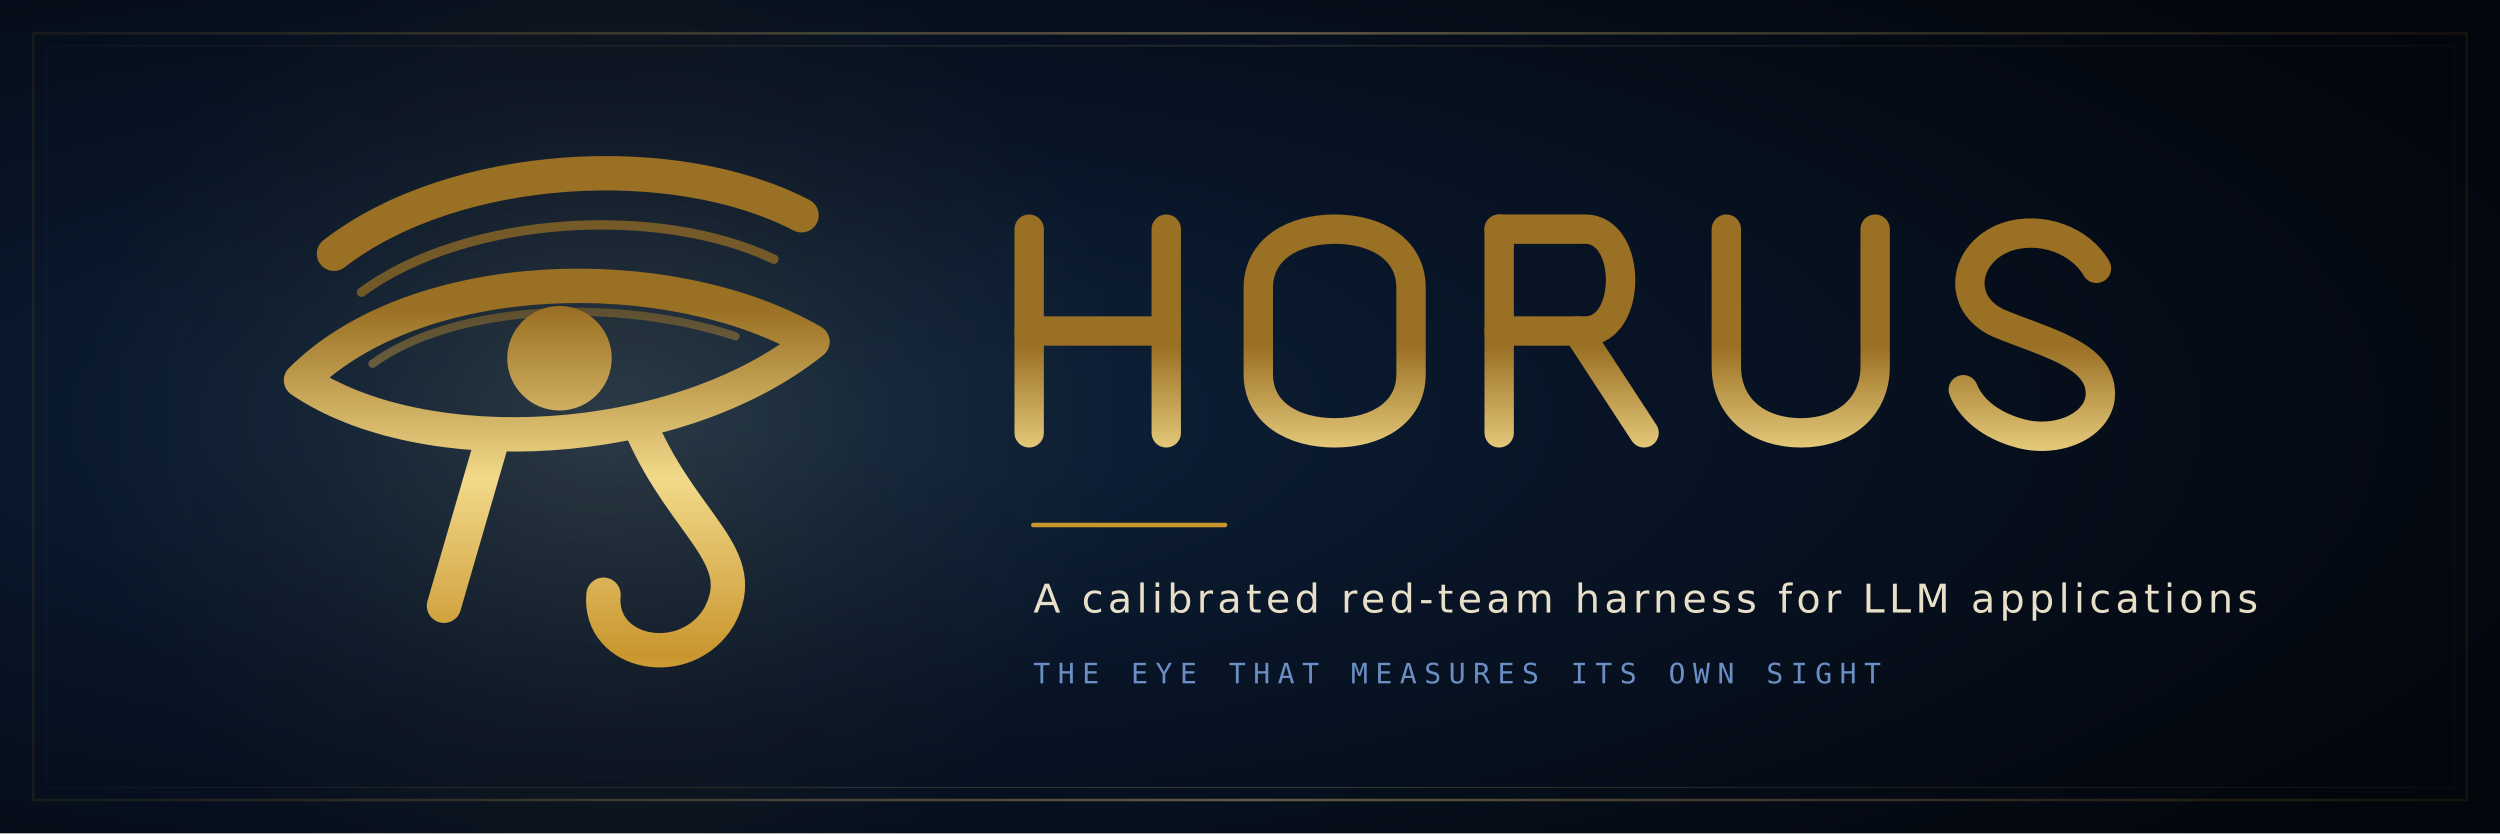
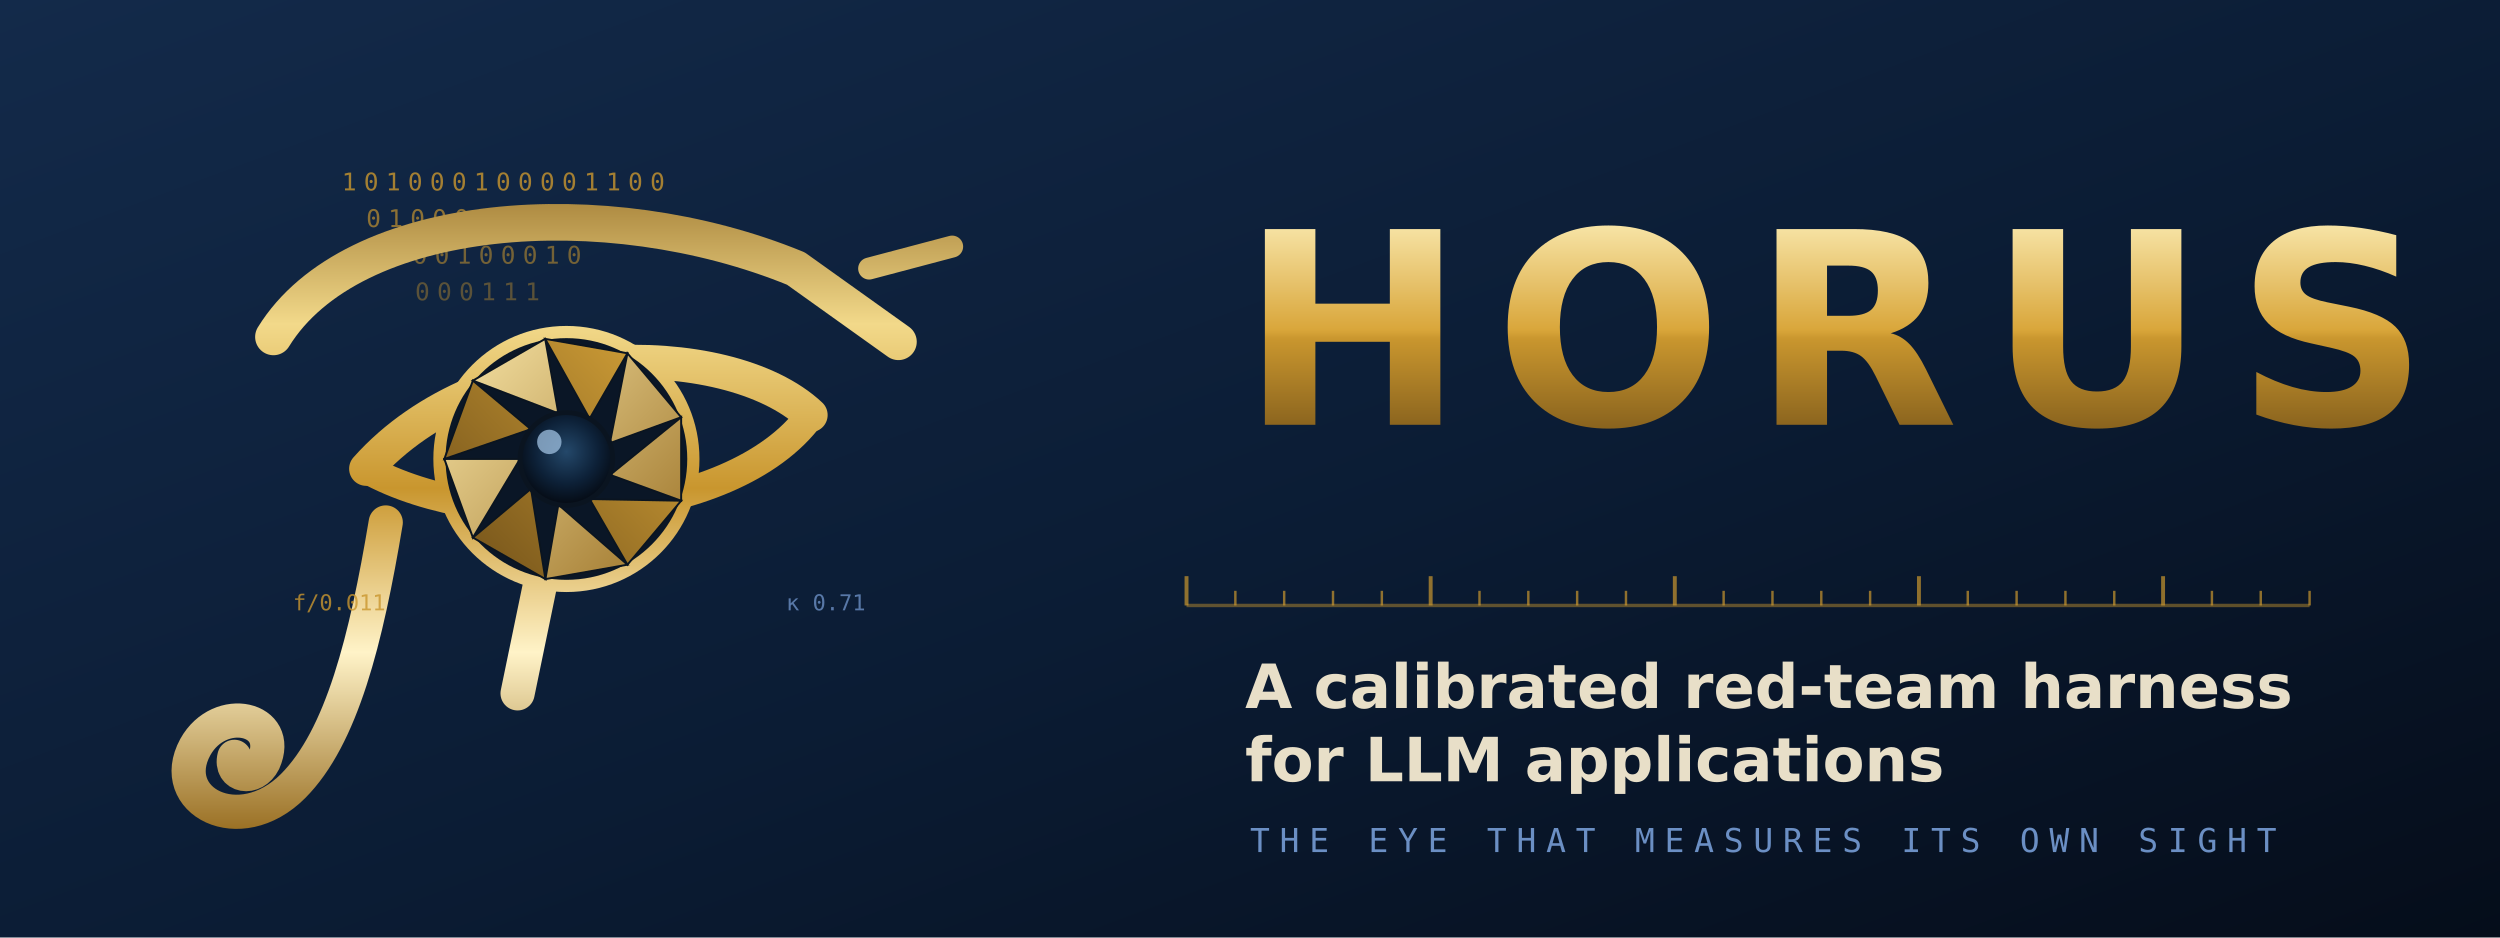
- <svg xmlns="http://www.w3.org/2000/svg" viewBox="0 0 1200 400" width="1200" height="400" role="img" aria-label="Horus — a calibrated red-team harness for LLM applications">
+ <svg xmlns="http://www.w3.org/2000/svg" viewBox="0 0 1024 384" width="1024" height="384" role="img" aria-label="Horus — a calibrated red-team harness for LLM applications">
  <defs>
-     <radialGradient id="ground" cx="0.28" cy="0.5" r="0.8">
-       <stop offset="0%" stop-color="#102741" />
-       <stop offset="45%" stop-color="#081426" />
-       <stop offset="100%" stop-color="#03060C" />
+     <linearGradient id="ground" x1="0" y1="0" x2="1" y2="1">
+       <stop offset="0%" stop-color="#132a4a" />
+       <stop offset="55%" stop-color="#0b1c34" />
+       <stop offset="100%" stop-color="#050d1a" />
+     </linearGradient>
+     <linearGradient id="gold" gradientUnits="userSpaceOnUse" x1="0" y1="60" x2="0" y2="340">
+       <stop offset="0%" stop-color="#8E661F" />
+       <stop offset="26%" stop-color="#F2D98A" />
+       <stop offset="50%" stop-color="#C9962E" />
+       <stop offset="74%" stop-color="#FFF3C8" />
+       <stop offset="100%" stop-color="#9A7024" />
+     </linearGradient>
+     <linearGradient id="goldWord" gradientUnits="userSpaceOnUse" x1="0" y1="92" x2="0" y2="182">
+       <stop offset="0%" stop-color="#F7E4A6" />
+       <stop offset="48%" stop-color="#D9A63A" />
+       <stop offset="52%" stop-color="#C9962E" />
+       <stop offset="100%" stop-color="#7E5A1B" />
+     </linearGradient>
+     <linearGradient id="blade0" gradientUnits="userSpaceOnUse" x1="182" y1="140" x2="284" y2="238">
+       <stop offset="0%" stop-color="#F7E4A6" />
+       <stop offset="100%" stop-color="#9A7024" />
+     </linearGradient>
+     <linearGradient id="blade1" gradientUnits="userSpaceOnUse" x1="284" y1="140" x2="182" y2="238">
+       <stop offset="0%" stop-color="#D9A63A" />
+       <stop offset="100%" stop-color="#6E4E18" />
+     </linearGradient>
+     <radialGradient id="pupil" cx="0.5" cy="0.42" r="0.62">
+       <stop offset="0%" stop-color="#24486a" />
+       <stop offset="55%" stop-color="#0d2138" />
+       <stop offset="100%" stop-color="#03060c" />
    </radialGradient>
-     <radialGradient id="halo" cx="0.5" cy="0.5" r="0.5">
-       <stop offset="0%" stop-color="#E8C46A" stop-opacity="0.13" />
-       <stop offset="60%" stop-color="#C9962E" stop-opacity="0.04" />
-       <stop offset="100%" stop-color="#C9962E" stop-opacity="0" />
-     </radialGradient>
-     <linearGradient id="gold" gradientUnits="userSpaceOnUse" x1="0" y1="60" x2="0" y2="340">
-       <stop offset="0%" stop-color="#9A7024" />
-       <stop offset="22%" stop-color="#F2D98A" />
-       <stop offset="45%" stop-color="#C9962E" />
-       <stop offset="72%" stop-color="#FFF3C8" />
-       <stop offset="100%" stop-color="#8E661F" />
-     </linearGradient>
-     <linearGradient id="goldFaint" gradientUnits="userSpaceOnUse" x1="0" y1="0" x2="1200" y2="0">
-       <stop offset="0%" stop-color="#C9962E" stop-opacity="0.08" />
-       <stop offset="50%" stop-color="#F2D98A" stop-opacity="0.38" />
-       <stop offset="100%" stop-color="#C9962E" stop-opacity="0.08" />
-     </linearGradient>
  </defs>
-   <rect width="1200" height="400" fill="url(#ground)" />
-   <circle cx="290" cy="200" r="250" fill="url(#halo)" />
-   <rect x="16" y="16" width="1168" height="368" fill="none" stroke="url(#goldFaint)" stroke-width="1.2" />
-   <rect x="22" y="22" width="1156" height="356" fill="none" stroke="url(#goldFaint)" stroke-width="0.5" opacity="0.55" />
-   <g transform="translate(126,69) scale(1.32)" fill="none" stroke="url(#gold)" stroke-linecap="round" stroke-linejoin="round">
-     <path d="M26,40 C70,6 150,2 196,26" stroke-width="12.5" />
-     <path d="M36,54 C74,26 144,22 186,42" stroke-width="3.4" opacity="0.7" />
-     <path d="M14,86 C56,44 148,42 200,72 C150,112 58,116 14,86 Z" stroke-width="12.5" />
-     <circle cx="108" cy="78" r="19" fill="url(#gold)" stroke="none" />
-     <path d="M40,80 C70,58 130,56 172,70" stroke-width="3" opacity="0.5" />
-     <path d="M84,106 L66,168" stroke-width="12.5" />
-     <path d="M138,104 C154,140 178,150 166,172 C154,192 122,186 124,164" stroke-width="12.5" />
+   <rect width="1024" height="384" fill="url(#ground)" />
+   <g>
+     <text x="140" y="78" font-family="DejaVu Sans Mono,monospace" font-size="10" fill="#C9962E" opacity="0.80" letter-spacing="3">101000100001100</text>
+     <text x="150" y="93" font-family="DejaVu Sans Mono,monospace" font-size="10" fill="#C9962E" opacity="0.67" letter-spacing="3">010000100001</text>
+     <text x="160" y="108" font-family="DejaVu Sans Mono,monospace" font-size="10" fill="#C9962E" opacity="0.54" letter-spacing="3">100100010</text>
+     <text x="170" y="123" font-family="DejaVu Sans Mono,monospace" font-size="10" fill="#C9962E" opacity="0.41" letter-spacing="3">000111</text>
  </g>
-   <g transform="translate(494,110) scale(0.94)" fill="none" stroke="url(#gold)" stroke-width="15" stroke-linecap="round" stroke-linejoin="round">
-     <g>
-       <path d="M0,0 L0,104" />
-       <path d="M70,0 L70,104" />
-       <path d="M0,52 L70,52" />
-     </g>
-     <g transform="translate(117,0)">
-       <path d="M0,30 C0,10 18,0 39,0 C60,0 78,10 78,30 L78,74                C78,94 60,104 39,104 C18,104 0,94 0,74 Z" />
-     </g>
-     <g transform="translate(240,0)">
-       <path d="M0,0 L0,104" />
-       <path d="M0,0 L44,0 C68,0 68,52 44,52 L0,52" />
-       <path d="M40,52 L74,104" />
-     </g>
-     <g transform="translate(356,0)">
-       <path d="M0,0 L0,70 C0,92 17,104 38,104 C59,104 76,92 76,70 L76,0" />
-     </g>
-     <g transform="translate(473,0)">
-       <path d="M72,20 C64,6 44,-2 26,4 C4,12 0,38 22,48                C46,58 74,64 74,84 C74,100 52,110 32,104 C18,100 8,92 4,82" />
-     </g>
+   <g fill="none" stroke="url(#gold)" stroke-linecap="round" stroke-linejoin="round">
+     <path d="M112,138 C144,86 248,78 326,110 L368,140" stroke-width="15" />
+     <path d="M356,110 L390,101" stroke-width="9" />
+     <path d="M150,192 C198,138 298,138 332,170" stroke-width="14" />
+     <path d="M332,170 C300,214 200,220 150,192" stroke-width="12" />
+     <path d="M224,226 L212,284" stroke-width="14" />
+     <path d="M158,214 C150,262 140,302 120,322 C98,344 68,328 80,306 C90,288 116,294 108,312 C104,320 94,318 96,310" stroke-width="14" />
  </g>
-   <g transform="translate(496,252)">
-     <path d="M0,0 L92,0" stroke="#C9962E" stroke-width="2.2" stroke-linecap="round" />
-     <text x="0" y="42" font-family="DejaVu Sans, Helvetica, Arial, sans-serif" font-size="19" letter-spacing="2.1" fill="#E8DFC8">
-       A calibrated red-team harness for LLM applications
-     </text>
-     <text x="0" y="76" font-family="DejaVu Sans Mono, monospace" font-size="13.5" letter-spacing="3.6" fill="#6B8FC4">
-       THE EYE THAT MEASURES ITS OWN SIGHT
-     </text>
+   <g>
+     <circle cx="232" cy="188" r="52" fill="#0a1626" stroke="url(#gold)" stroke-width="5" />
+     <path d="M279.0,170.9 L249.9,194.5 L279.0,205.1 Z" fill="url(#blade0)" stroke="#0a1420" stroke-width="0.8" />
+     <path d="M279.0,205.1 L241.5,204.4 L257.0,231.3 Z" fill="url(#blade1)" stroke="#0a1420" stroke-width="0.8" />
+     <path d="M257.0,231.3 L228.7,206.7 L223.4,237.2 Z" fill="url(#blade0)" stroke="#0a1420" stroke-width="0.8" />
+     <path d="M223.4,237.2 L217.5,200.2 L193.7,220.2 Z" fill="url(#blade1)" stroke="#0a1420" stroke-width="0.8" />
+     <path d="M193.7,220.2 L213.0,188.0 L182.0,188.0 Z" fill="url(#blade0)" stroke="#0a1420" stroke-width="0.8" />
+     <path d="M182.0,188.0 L217.4,175.8 L193.7,155.9 Z" fill="url(#blade1)" stroke="#0a1420" stroke-width="0.8" />
+     <path d="M193.7,155.9 L228.7,169.3 L223.3,138.8 Z" fill="url(#blade0)" stroke="#0a1420" stroke-width="0.8" />
+     <path d="M223.3,138.8 L241.5,171.5 L257.0,144.7 Z" fill="url(#blade1)" stroke="#0a1420" stroke-width="0.8" />
+     <path d="M257.0,144.7 L249.8,181.5 L279.0,170.9 Z" fill="url(#blade0)" stroke="#0a1420" stroke-width="0.8" />
+     <circle cx="232" cy="188" r="19" fill="url(#pupil)" />
+     <circle cx="232" cy="188" r="19" fill="none" stroke="#0a1420" stroke-width="2" />
+     <circle cx="225" cy="181" r="5" fill="#9FC0E0" opacity="0.75" />
  </g>
+   <text x="120" y="250" font-family="DejaVu Sans Mono,monospace" font-size="9" fill="#C9962E" opacity="0.8">f/0.011</text>
+   <text x="322" y="250" font-family="DejaVu Sans Mono,monospace" font-size="9" fill="#6B8FC4" opacity="0.8">κ 0.71</text>
+   <text x="508" y="174" font-family="DejaVu Sans,Arial,sans-serif" font-weight="bold" font-size="110" letter-spacing="12" fill="url(#goldWord)">HORUS</text>
+   <g>
+     <line x1="486" y1="248" x2="486" y2="236" stroke="#C9962E" stroke-width="1.6" opacity="0.7" />
+     <line x1="506" y1="248" x2="506" y2="242" stroke="#C9962E" stroke-width="1.0" opacity="0.7" />
+     <line x1="526" y1="248" x2="526" y2="242" stroke="#C9962E" stroke-width="1.0" opacity="0.7" />
+     <line x1="546" y1="248" x2="546" y2="242" stroke="#C9962E" stroke-width="1.0" opacity="0.7" />
+     <line x1="566" y1="248" x2="566" y2="242" stroke="#C9962E" stroke-width="1.0" opacity="0.7" />
+     <line x1="586" y1="248" x2="586" y2="236" stroke="#C9962E" stroke-width="1.6" opacity="0.7" />
+     <line x1="606" y1="248" x2="606" y2="242" stroke="#C9962E" stroke-width="1.0" opacity="0.7" />
+     <line x1="626" y1="248" x2="626" y2="242" stroke="#C9962E" stroke-width="1.0" opacity="0.7" />
+     <line x1="646" y1="248" x2="646" y2="242" stroke="#C9962E" stroke-width="1.0" opacity="0.7" />
+     <line x1="666" y1="248" x2="666" y2="242" stroke="#C9962E" stroke-width="1.0" opacity="0.7" />
+     <line x1="686" y1="248" x2="686" y2="236" stroke="#C9962E" stroke-width="1.6" opacity="0.7" />
+     <line x1="706" y1="248" x2="706" y2="242" stroke="#C9962E" stroke-width="1.0" opacity="0.7" />
+     <line x1="726" y1="248" x2="726" y2="242" stroke="#C9962E" stroke-width="1.0" opacity="0.7" />
+     <line x1="746" y1="248" x2="746" y2="242" stroke="#C9962E" stroke-width="1.0" opacity="0.7" />
+     <line x1="766" y1="248" x2="766" y2="242" stroke="#C9962E" stroke-width="1.0" opacity="0.7" />
+     <line x1="786" y1="248" x2="786" y2="236" stroke="#C9962E" stroke-width="1.6" opacity="0.7" />
+     <line x1="806" y1="248" x2="806" y2="242" stroke="#C9962E" stroke-width="1.0" opacity="0.7" />
+     <line x1="826" y1="248" x2="826" y2="242" stroke="#C9962E" stroke-width="1.0" opacity="0.7" />
+     <line x1="846" y1="248" x2="846" y2="242" stroke="#C9962E" stroke-width="1.0" opacity="0.7" />
+     <line x1="866" y1="248" x2="866" y2="242" stroke="#C9962E" stroke-width="1.0" opacity="0.7" />
+     <line x1="886" y1="248" x2="886" y2="236" stroke="#C9962E" stroke-width="1.6" opacity="0.7" />
+     <line x1="906" y1="248" x2="906" y2="242" stroke="#C9962E" stroke-width="1.0" opacity="0.7" />
+     <line x1="926" y1="248" x2="926" y2="242" stroke="#C9962E" stroke-width="1.0" opacity="0.7" />
+     <line x1="946" y1="248" x2="946" y2="242" stroke="#C9962E" stroke-width="1.0" opacity="0.7" />
+     <line x1="486" y1="248" x2="946" y2="248" stroke="#C9962E" stroke-width="1.4" opacity="0.45" />
+   </g>
+   <text x="510" y="290" font-family="DejaVu Sans,Arial,sans-serif" font-weight="bold" font-size="25" fill="#E8DFC8">A calibrated red-team harness</text>
+   <text x="510" y="320" font-family="DejaVu Sans,Arial,sans-serif" font-weight="bold" font-size="25" fill="#E8DFC8">for LLM applications</text>
+   <text x="512" y="349" font-family="DejaVu Sans Mono,monospace" font-size="13.5" letter-spacing="4" fill="#6B8FC4">THE EYE THAT MEASURES ITS OWN SIGHT</text>
</svg>
